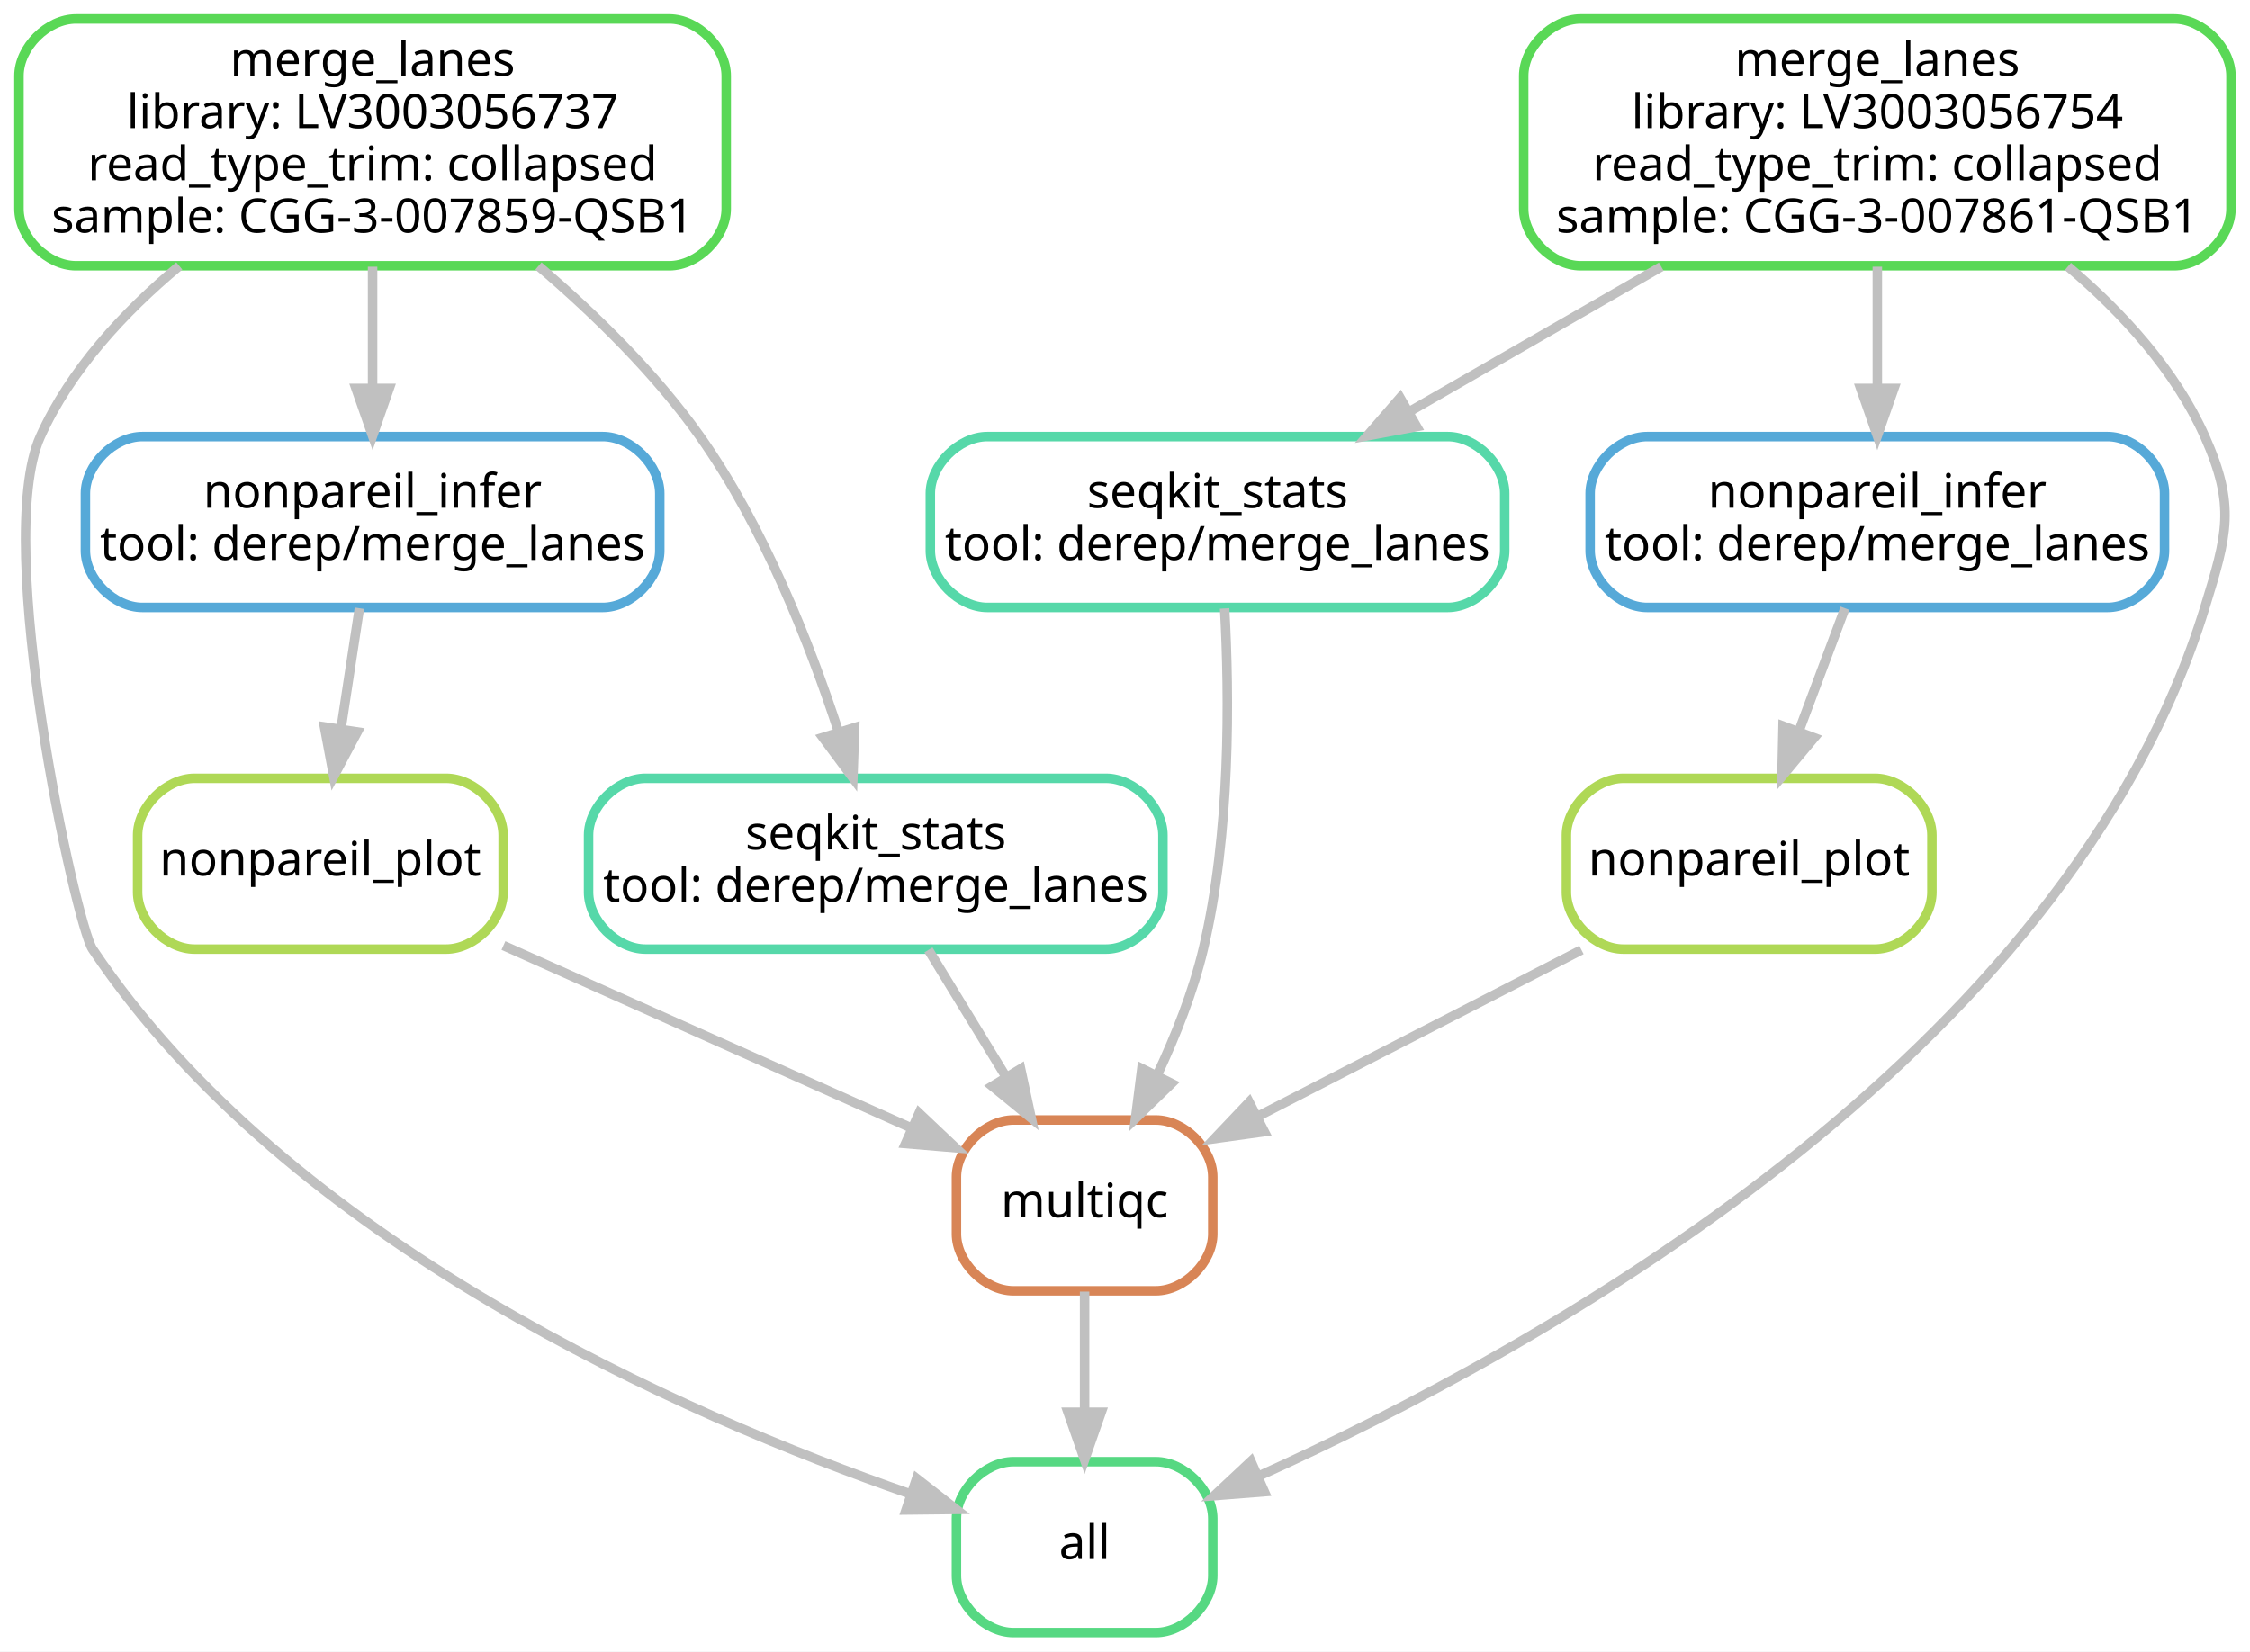
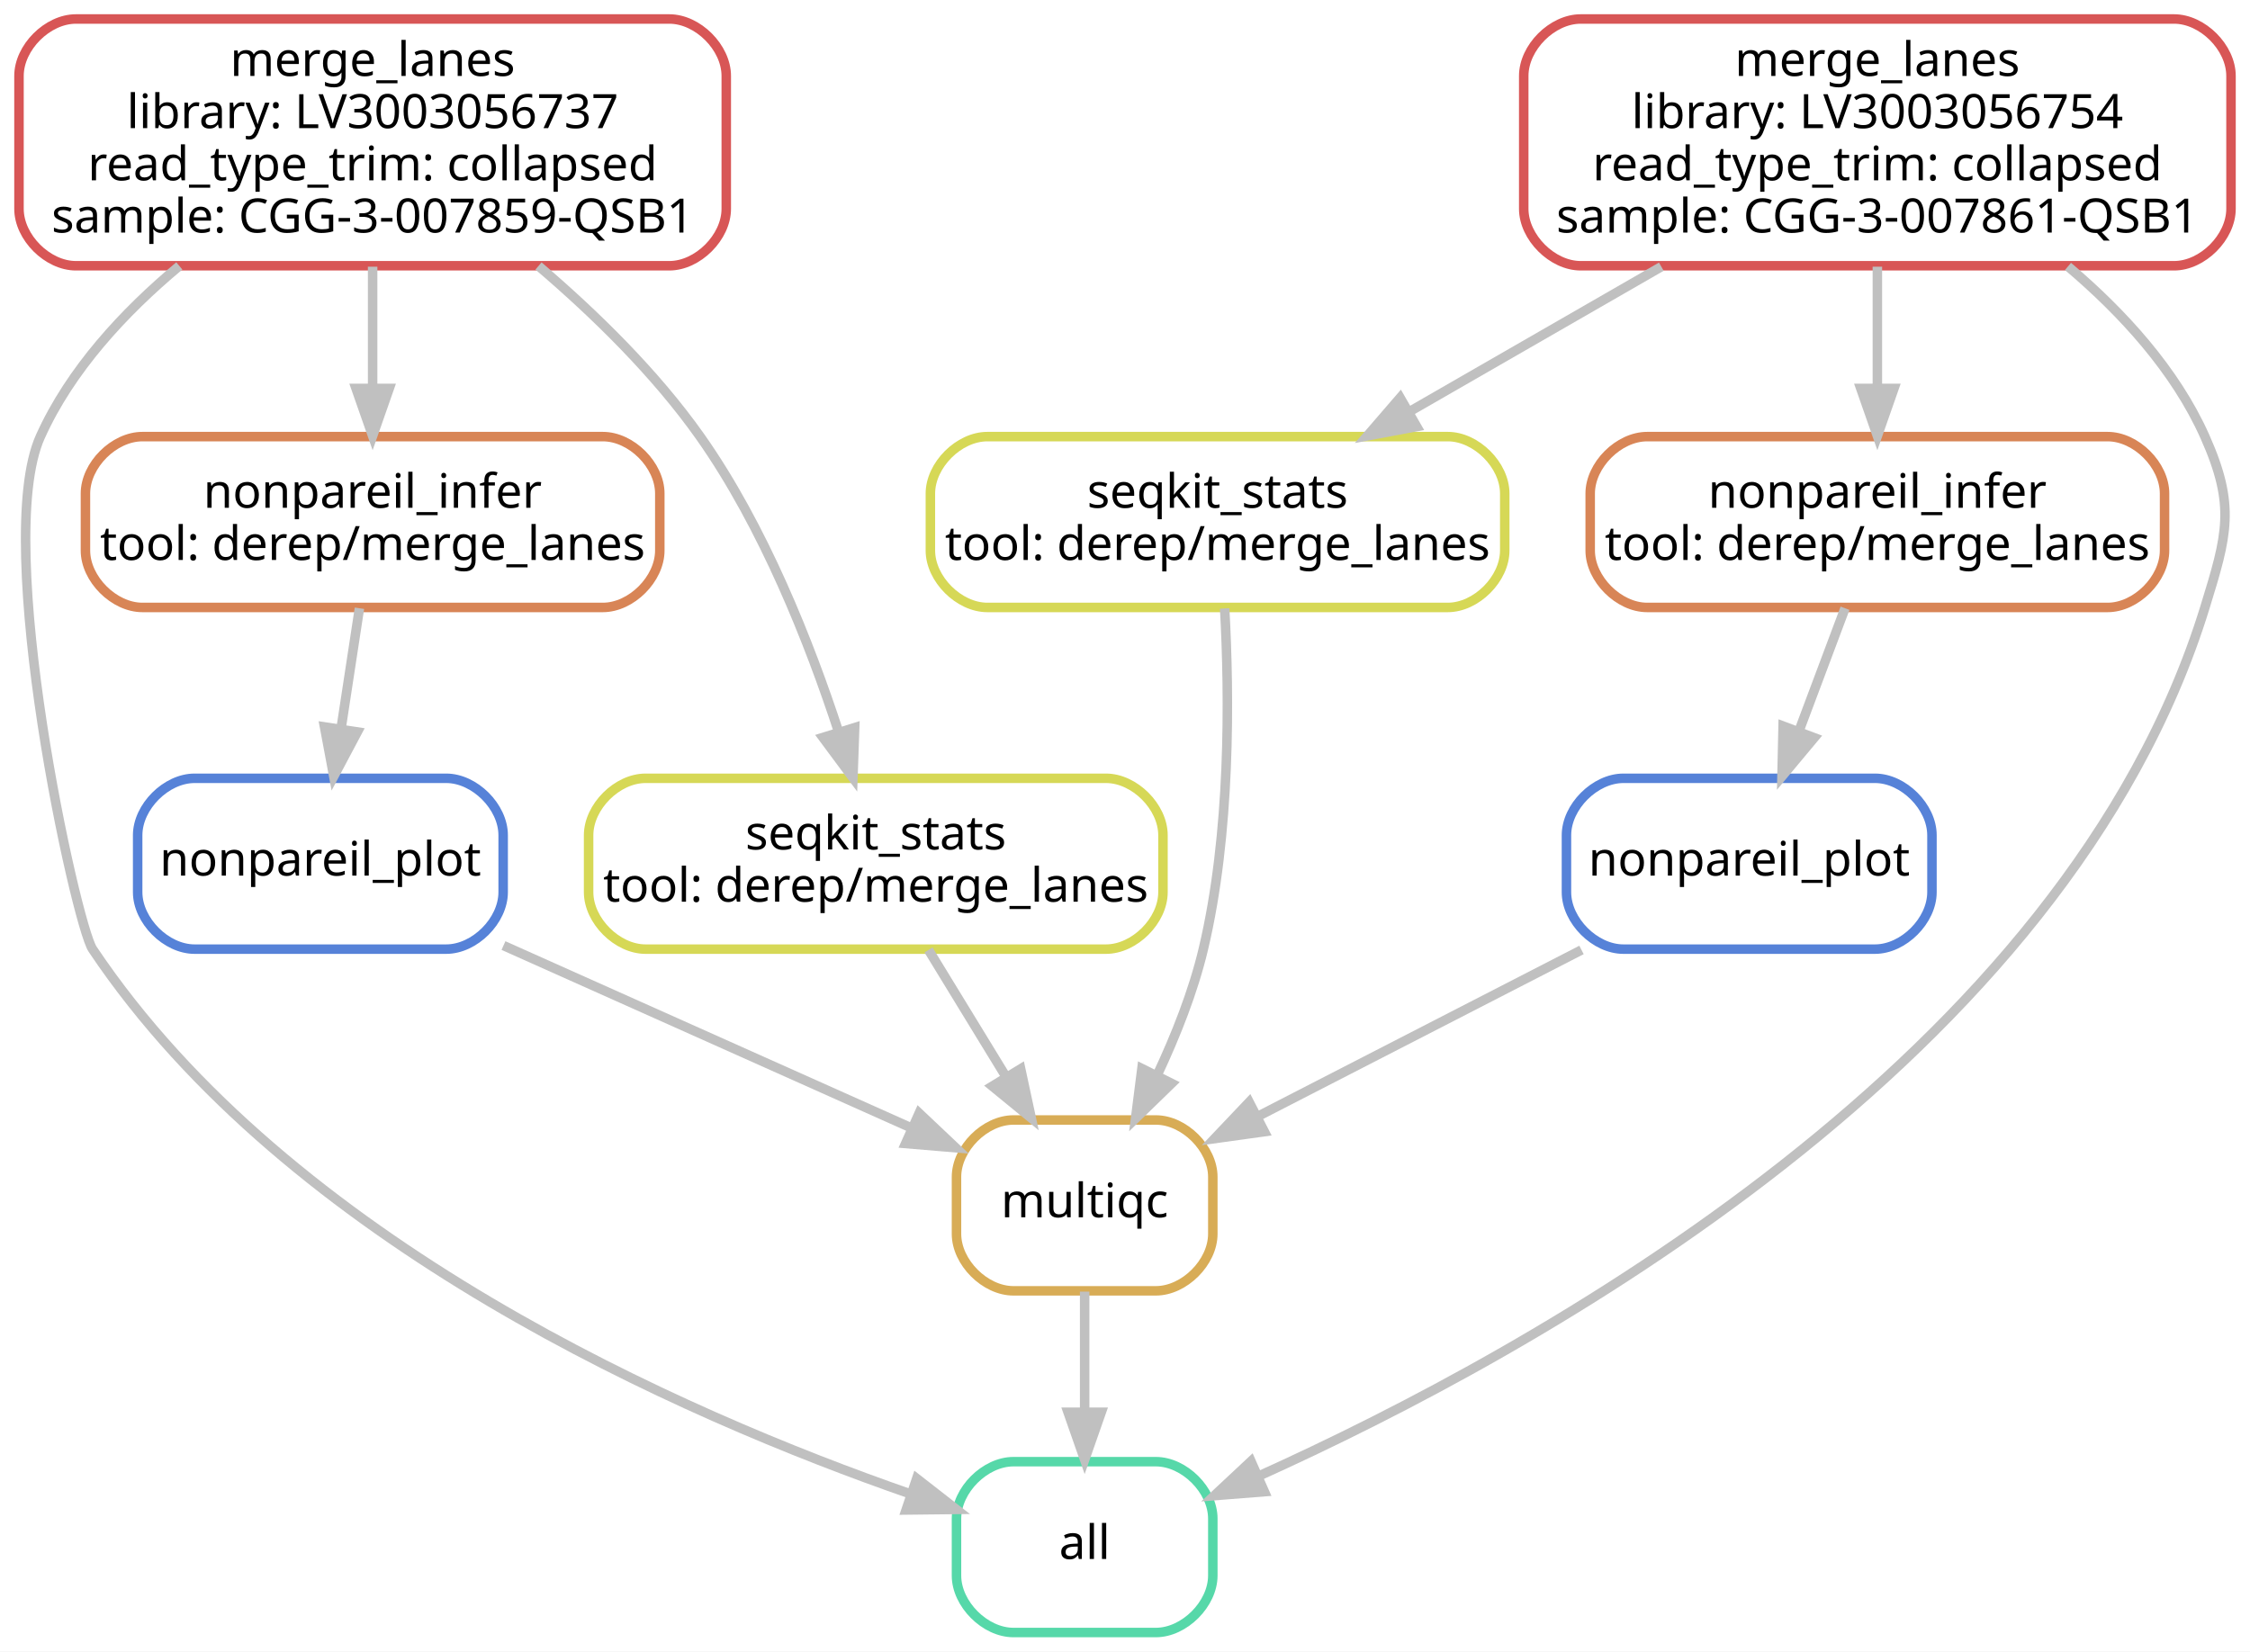
<svg xmlns="http://www.w3.org/2000/svg" width="474pt" height="348pt" viewBox="0.00 0.00 474.00 348.00">
  <g id="graph0" class="graph" transform="scale(1 1) rotate(0) translate(4 344)">
    <polygon fill="#ffffff" stroke="transparent" points="-4,4 -4,-344 470,-344 470,4 -4,4" />
    <g id="node1" class="node">
-       <path fill="none" stroke="#56d882" stroke-width="2" d="M239.5,-36C239.5,-36 209.5,-36 209.5,-36 203.5,-36 197.5,-30 197.5,-24 197.5,-24 197.5,-12 197.5,-12 197.5,-6 203.5,0 209.5,0 209.5,0 239.5,0 239.5,0 245.5,0 251.5,-6 251.5,-12 251.5,-12 251.5,-24 251.5,-24 251.5,-30 245.5,-36 239.5,-36" />
+       <path fill="none" stroke="#56d8a9" stroke-width="2" d="M239.5,-36C239.5,-36 209.5,-36 209.5,-36 203.5,-36 197.5,-30 197.5,-24 197.5,-24 197.5,-12 197.5,-12 197.5,-6 203.5,0 209.5,0 209.5,0 239.5,0 239.5,0 245.5,0 251.5,-6 251.5,-12 251.5,-12 251.5,-24 251.5,-24 251.5,-30 245.5,-36 239.5,-36" />
      <text text-anchor="middle" x="224.5" y="-15.5" font-family="sans" font-size="10.00" fill="#000000">all</text>
    </g>
    <g id="node2" class="node">
-       <path fill="none" stroke="#d88556" stroke-width="2" d="M239.5,-108C239.5,-108 209.5,-108 209.5,-108 203.5,-108 197.5,-102 197.5,-96 197.5,-96 197.5,-84 197.5,-84 197.5,-78 203.5,-72 209.5,-72 209.5,-72 239.5,-72 239.5,-72 245.5,-72 251.5,-78 251.5,-84 251.5,-84 251.5,-96 251.5,-96 251.5,-102 245.5,-108 239.5,-108" />
+       <path fill="none" stroke="#d8ac56" stroke-width="2" d="M239.5,-108C239.5,-108 209.5,-108 209.5,-108 203.5,-108 197.5,-102 197.5,-96 197.5,-96 197.5,-84 197.5,-84 197.5,-78 203.5,-72 209.5,-72 209.5,-72 239.5,-72 239.5,-72 245.5,-72 251.5,-78 251.5,-84 251.5,-84 251.5,-96 251.5,-96 251.5,-102 245.5,-108 239.5,-108" />
      <text text-anchor="middle" x="224.5" y="-87.5" font-family="sans" font-size="10.00" fill="#000000">multiqc</text>
    </g>
    <g id="edge1" class="edge">
      <path fill="none" stroke="#c0c0c0" stroke-width="2" d="M224.5,-71.831C224.5,-64.131 224.5,-54.974 224.5,-46.417" />
      <polygon fill="#c0c0c0" stroke="#c0c0c0" stroke-width="2" points="228,-46.413 224.5,-36.413 221,-46.413 228,-46.413" />
    </g>
    <g id="node3" class="node">
-       <path fill="none" stroke="#56d8a9" stroke-width="2" d="M229,-180C229,-180 132,-180 132,-180 126,-180 120,-174 120,-168 120,-168 120,-156 120,-156 120,-150 126,-144 132,-144 132,-144 229,-144 229,-144 235,-144 241,-150 241,-156 241,-156 241,-168 241,-168 241,-174 235,-180 229,-180" />
+       <path fill="none" stroke="#d6d856" stroke-width="2" d="M229,-180C229,-180 132,-180 132,-180 126,-180 120,-174 120,-168 120,-168 120,-156 120,-156 120,-150 126,-144 132,-144 132,-144 229,-144 229,-144 235,-144 241,-150 241,-156 241,-156 241,-168 241,-168 241,-174 235,-180 229,-180" />
      <text text-anchor="middle" x="180.5" y="-165" font-family="sans" font-size="10.00" fill="#000000">seqkit_stats</text>
      <text text-anchor="middle" x="180.5" y="-154" font-family="sans" font-size="10.00" fill="#000000">tool: derep/merge_lanes</text>
    </g>
    <g id="edge4" class="edge">
      <path fill="none" stroke="#c0c0c0" stroke-width="2" d="M191.603,-143.831C196.567,-135.708 202.522,-125.964 207.993,-117.012" />
      <polygon fill="#c0c0c0" stroke="#c0c0c0" stroke-width="2" points="211.019,-118.771 213.247,-108.413 205.046,-115.121 211.019,-118.771" />
    </g>
    <g id="node4" class="node">
-       <path fill="none" stroke="#59d856" stroke-width="2" d="M137,-340C137,-340 12,-340 12,-340 6,-340 0,-334 0,-328 0,-328 0,-300 0,-300 0,-294 6,-288 12,-288 12,-288 137,-288 137,-288 143,-288 149,-294 149,-300 149,-300 149,-328 149,-328 149,-334 143,-340 137,-340" />
+       <path fill="none" stroke="#d85656" stroke-width="2" d="M137,-340C137,-340 12,-340 12,-340 6,-340 0,-334 0,-328 0,-328 0,-300 0,-300 0,-294 6,-288 12,-288 12,-288 137,-288 137,-288 143,-288 149,-294 149,-300 149,-300 149,-328 149,-328 149,-334 143,-340 137,-340" />
      <text text-anchor="middle" x="74.5" y="-328" font-family="sans" font-size="10.00" fill="#000000">merge_lanes</text>
      <text text-anchor="middle" x="74.5" y="-317" font-family="sans" font-size="10.00" fill="#000000">library: LV3003056737</text>
      <text text-anchor="middle" x="74.5" y="-306" font-family="sans" font-size="10.00" fill="#000000">read_type_trim: collapsed</text>
      <text text-anchor="middle" x="74.5" y="-295" font-family="sans" font-size="10.00" fill="#000000">sample: CGG-3-007859-QSB1</text>
    </g>
-     <g id="edge2" class="edge">
+     <g id="edge3" class="edge">
      <path fill="none" stroke="#c0c0c0" stroke-width="2" d="M33.776,-287.965C22.102,-278.227 10.83,-266.063 4.5,-252 -5.652,-229.447 12.044,-149.162 15.5,-144 56.869,-82.206 139.754,-45.917 187.782,-29.208" />
      <polygon fill="#c0c0c0" stroke="#c0c0c0" stroke-width="2" points="189.119,-32.451 197.474,-25.937 186.88,-25.818 189.119,-32.451" />
    </g>
    <g id="edge8" class="edge">
      <path fill="none" stroke="#c0c0c0" stroke-width="2" d="M109.442,-287.954C121.405,-277.745 134.123,-265.291 143.5,-252 156.894,-233.015 166.576,-208.453 172.668,-189.786" />
      <polygon fill="#c0c0c0" stroke="#c0c0c0" stroke-width="2" points="176.054,-190.683 175.684,-180.095 169.37,-188.603 176.054,-190.683" />
    </g>
    <g id="node10" class="node">
-       <path fill="none" stroke="#56a9d8" stroke-width="2" d="M123,-252C123,-252 26,-252 26,-252 20,-252 14,-246 14,-240 14,-240 14,-228 14,-228 14,-222 20,-216 26,-216 26,-216 123,-216 123,-216 129,-216 135,-222 135,-228 135,-228 135,-240 135,-240 135,-246 129,-252 123,-252" />
+       <path fill="none" stroke="#d88556" stroke-width="2" d="M123,-252C123,-252 26,-252 26,-252 20,-252 14,-246 14,-240 14,-240 14,-228 14,-228 14,-222 20,-216 26,-216 26,-216 123,-216 123,-216 129,-216 135,-222 135,-228 135,-228 135,-240 135,-240 135,-246 129,-252 123,-252" />
      <text text-anchor="middle" x="74.5" y="-237" font-family="sans" font-size="10.00" fill="#000000">nonpareil_infer</text>
      <text text-anchor="middle" x="74.5" y="-226" font-family="sans" font-size="10.00" fill="#000000">tool: derep/merge_lanes</text>
    </g>
    <g id="edge13" class="edge">
      <path fill="none" stroke="#c0c0c0" stroke-width="2" d="M74.5,-287.805C74.5,-279.603 74.5,-270.517 74.5,-262.184" />
      <polygon fill="#c0c0c0" stroke="#c0c0c0" stroke-width="2" points="78,-262.153 74.5,-252.153 71,-262.153 78,-262.153" />
    </g>
    <g id="node5" class="node">
-       <path fill="none" stroke="#56d8a9" stroke-width="2" d="M301,-252C301,-252 204,-252 204,-252 198,-252 192,-246 192,-240 192,-240 192,-228 192,-228 192,-222 198,-216 204,-216 204,-216 301,-216 301,-216 307,-216 313,-222 313,-228 313,-228 313,-240 313,-240 313,-246 307,-252 301,-252" />
+       <path fill="none" stroke="#d6d856" stroke-width="2" d="M301,-252C301,-252 204,-252 204,-252 198,-252 192,-246 192,-240 192,-240 192,-228 192,-228 192,-222 198,-216 204,-216 204,-216 301,-216 301,-216 307,-216 313,-222 313,-228 313,-228 313,-240 313,-240 313,-246 307,-252 301,-252" />
      <text text-anchor="middle" x="252.5" y="-237" font-family="sans" font-size="10.00" fill="#000000">seqkit_stats</text>
      <text text-anchor="middle" x="252.5" y="-226" font-family="sans" font-size="10.00" fill="#000000">tool: derep/merge_lanes</text>
    </g>
    <g id="edge5" class="edge">
      <path fill="none" stroke="#c0c0c0" stroke-width="2" d="M253.992,-215.79C255.012,-197.408 255.287,-168.335 249.5,-144 247.37,-135.042 243.693,-125.777 239.804,-117.503" />
      <polygon fill="#c0c0c0" stroke="#c0c0c0" stroke-width="2" points="242.82,-115.708 235.222,-108.325 236.557,-118.835 242.82,-115.708" />
    </g>
    <g id="node6" class="node">
-       <path fill="none" stroke="#59d856" stroke-width="2" d="M454,-340C454,-340 329,-340 329,-340 323,-340 317,-334 317,-328 317,-328 317,-300 317,-300 317,-294 323,-288 329,-288 329,-288 454,-288 454,-288 460,-288 466,-294 466,-300 466,-300 466,-328 466,-328 466,-334 460,-340 454,-340" />
+       <path fill="none" stroke="#d85656" stroke-width="2" d="M454,-340C454,-340 329,-340 329,-340 323,-340 317,-334 317,-328 317,-328 317,-300 317,-300 317,-294 323,-288 329,-288 329,-288 454,-288 454,-288 460,-288 466,-294 466,-300 466,-300 466,-328 466,-328 466,-334 460,-340 454,-340" />
      <text text-anchor="middle" x="391.5" y="-328" font-family="sans" font-size="10.00" fill="#000000">merge_lanes</text>
      <text text-anchor="middle" x="391.5" y="-317" font-family="sans" font-size="10.00" fill="#000000">library: LV3003056754</text>
      <text text-anchor="middle" x="391.5" y="-306" font-family="sans" font-size="10.00" fill="#000000">read_type_trim: collapsed</text>
      <text text-anchor="middle" x="391.5" y="-295" font-family="sans" font-size="10.00" fill="#000000">sample: CGG-3-007861-QSB1</text>
    </g>
-     <g id="edge3" class="edge">
+     <g id="edge2" class="edge">
      <path fill="none" stroke="#c0c0c0" stroke-width="2" d="M431.654,-287.858C443.162,-278.114 454.27,-265.974 460.5,-252 467.015,-237.387 465.21,-231.291 460.5,-216 431.197,-120.86 319.739,-59.395 261.088,-32.933" />
      <polygon fill="#c0c0c0" stroke="#c0c0c0" stroke-width="2" points="262.369,-29.672 251.807,-28.839 259.544,-36.077 262.369,-29.672" />
    </g>
    <g id="edge9" class="edge">
      <path fill="none" stroke="#c0c0c0" stroke-width="2" d="M345.986,-287.805C328.884,-277.962 309.573,-266.848 292.961,-257.287" />
      <polygon fill="#c0c0c0" stroke="#c0c0c0" stroke-width="2" points="294.454,-254.108 284.041,-252.153 290.962,-260.175 294.454,-254.108" />
    </g>
    <g id="node8" class="node">
-       <path fill="none" stroke="#56a9d8" stroke-width="2" d="M440,-252C440,-252 343,-252 343,-252 337,-252 331,-246 331,-240 331,-240 331,-228 331,-228 331,-222 337,-216 343,-216 343,-216 440,-216 440,-216 446,-216 452,-222 452,-228 452,-228 452,-240 452,-240 452,-246 446,-252 440,-252" />
+       <path fill="none" stroke="#d88556" stroke-width="2" d="M440,-252C440,-252 343,-252 343,-252 337,-252 331,-246 331,-240 331,-240 331,-228 331,-228 331,-222 337,-216 343,-216 343,-216 440,-216 440,-216 446,-216 452,-222 452,-228 452,-228 452,-240 452,-240 452,-246 446,-252 440,-252" />
      <text text-anchor="middle" x="391.5" y="-237" font-family="sans" font-size="10.00" fill="#000000">nonpareil_infer</text>
      <text text-anchor="middle" x="391.5" y="-226" font-family="sans" font-size="10.00" fill="#000000">tool: derep/merge_lanes</text>
    </g>
    <g id="edge11" class="edge">
      <path fill="none" stroke="#c0c0c0" stroke-width="2" d="M391.5,-287.805C391.5,-279.603 391.5,-270.517 391.5,-262.184" />
      <polygon fill="#c0c0c0" stroke="#c0c0c0" stroke-width="2" points="395,-262.153 391.5,-252.153 388,-262.153 395,-262.153" />
    </g>
    <g id="node7" class="node">
-       <path fill="none" stroke="#afd856" stroke-width="2" d="M391,-180C391,-180 338,-180 338,-180 332,-180 326,-174 326,-168 326,-168 326,-156 326,-156 326,-150 332,-144 338,-144 338,-144 391,-144 391,-144 397,-144 403,-150 403,-156 403,-156 403,-168 403,-168 403,-174 397,-180 391,-180" />
+       <path fill="none" stroke="#5682d8" stroke-width="2" d="M391,-180C391,-180 338,-180 338,-180 332,-180 326,-174 326,-168 326,-168 326,-156 326,-156 326,-150 332,-144 338,-144 338,-144 391,-144 391,-144 397,-144 403,-150 403,-156 403,-156 403,-168 403,-168 403,-174 397,-180 391,-180" />
      <text text-anchor="middle" x="364.5" y="-159.5" font-family="sans" font-size="10.00" fill="#000000">nonpareil_plot</text>
    </g>
    <g id="edge6" class="edge">
      <path fill="none" stroke="#c0c0c0" stroke-width="2" d="M329.172,-143.831C308.286,-133.09 281.89,-119.515 260.831,-108.684" />
      <polygon fill="#c0c0c0" stroke="#c0c0c0" stroke-width="2" points="262.361,-105.536 251.867,-104.075 259.16,-111.761 262.361,-105.536" />
    </g>
    <g id="edge10" class="edge">
      <path fill="none" stroke="#c0c0c0" stroke-width="2" d="M384.687,-215.831C381.736,-207.962 378.214,-198.571 374.945,-189.853" />
      <polygon fill="#c0c0c0" stroke="#c0c0c0" stroke-width="2" points="378.193,-188.548 371.405,-180.413 371.639,-191.006 378.193,-188.548" />
    </g>
    <g id="node9" class="node">
-       <path fill="none" stroke="#afd856" stroke-width="2" d="M90,-180C90,-180 37,-180 37,-180 31,-180 25,-174 25,-168 25,-168 25,-156 25,-156 25,-150 31,-144 37,-144 37,-144 90,-144 90,-144 96,-144 102,-150 102,-156 102,-156 102,-168 102,-168 102,-174 96,-180 90,-180" />
+       <path fill="none" stroke="#5682d8" stroke-width="2" d="M90,-180C90,-180 37,-180 37,-180 31,-180 25,-174 25,-168 25,-168 25,-156 25,-156 25,-150 31,-144 37,-144 37,-144 90,-144 90,-144 96,-144 102,-150 102,-156 102,-156 102,-168 102,-168 102,-174 96,-180 90,-180" />
      <text text-anchor="middle" x="63.5" y="-159.5" font-family="sans" font-size="10.00" fill="#000000">nonpareil_plot</text>
    </g>
    <g id="edge7" class="edge">
      <path fill="none" stroke="#c0c0c0" stroke-width="2" d="M102.064,-144.754C128.13,-133.097 162.336,-117.8 187.966,-106.338" />
      <polygon fill="#c0c0c0" stroke="#c0c0c0" stroke-width="2" points="189.634,-109.427 197.334,-102.149 186.776,-103.036 189.634,-109.427" />
    </g>
    <g id="edge12" class="edge">
      <path fill="none" stroke="#c0c0c0" stroke-width="2" d="M71.724,-215.831C70.548,-208.131 69.149,-198.974 67.841,-190.417" />
      <polygon fill="#c0c0c0" stroke="#c0c0c0" stroke-width="2" points="71.283,-189.77 66.313,-180.413 64.364,-190.827 71.283,-189.77" />
    </g>
  </g>
</svg>
